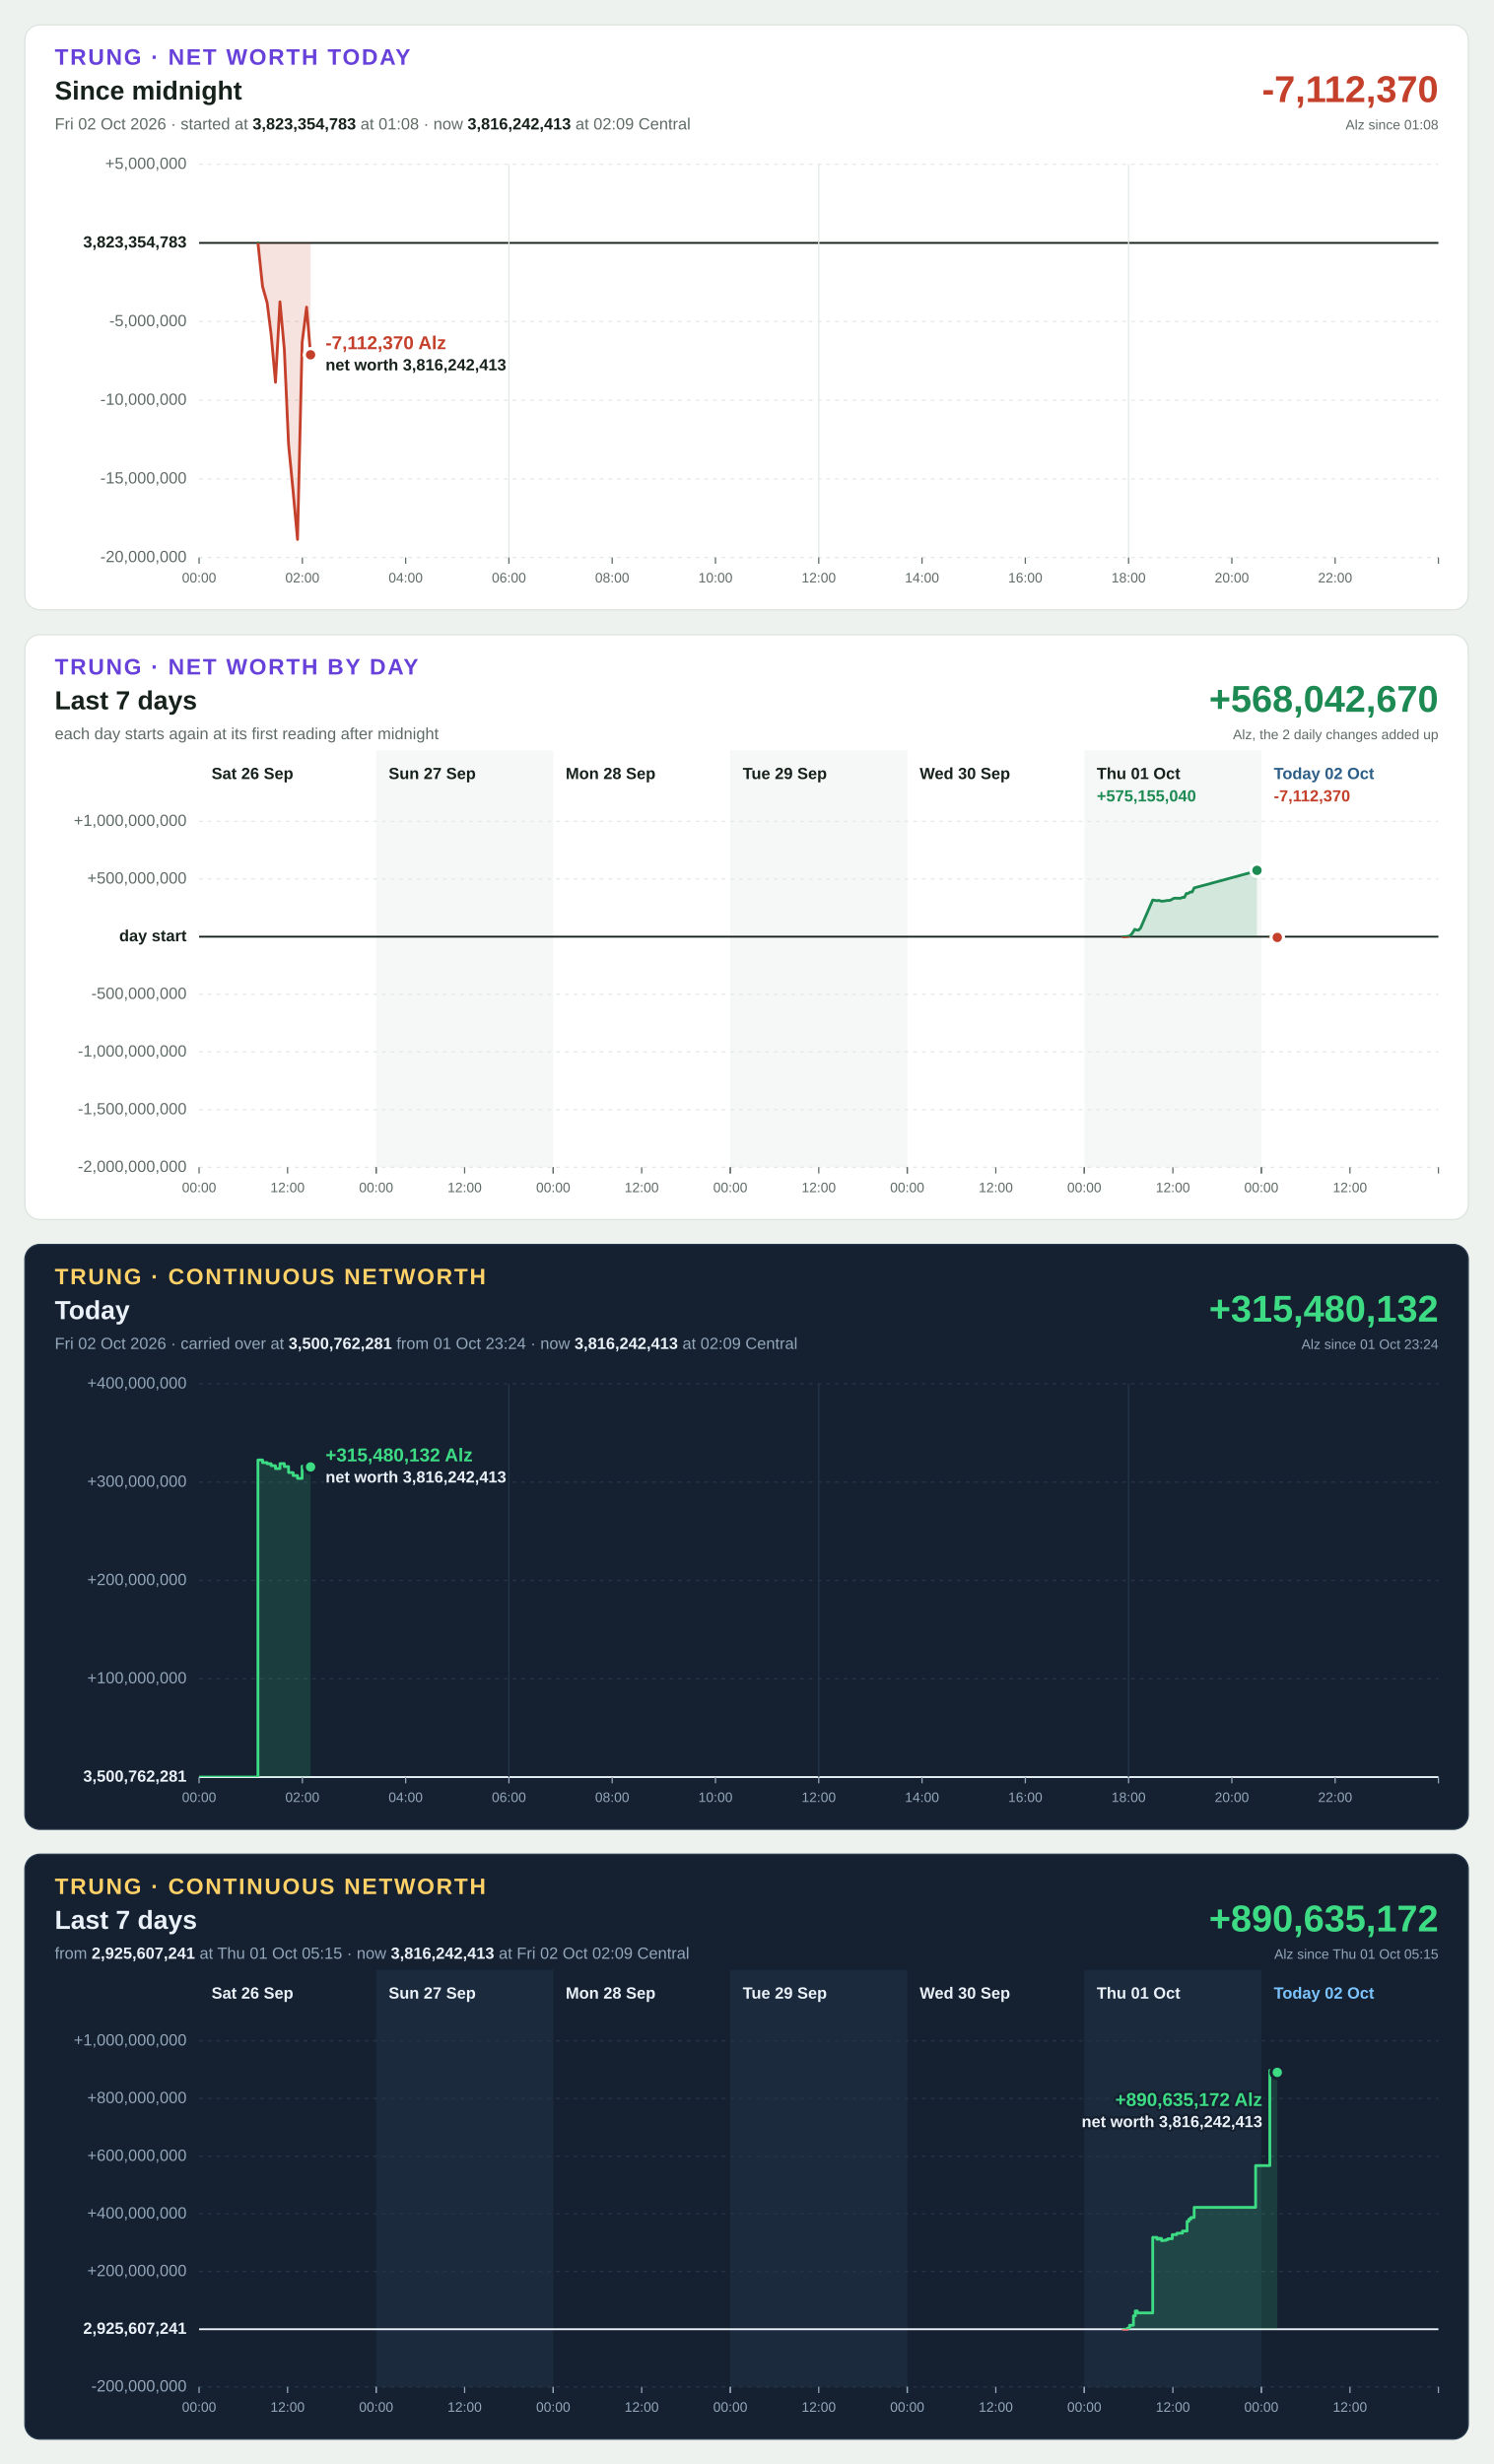
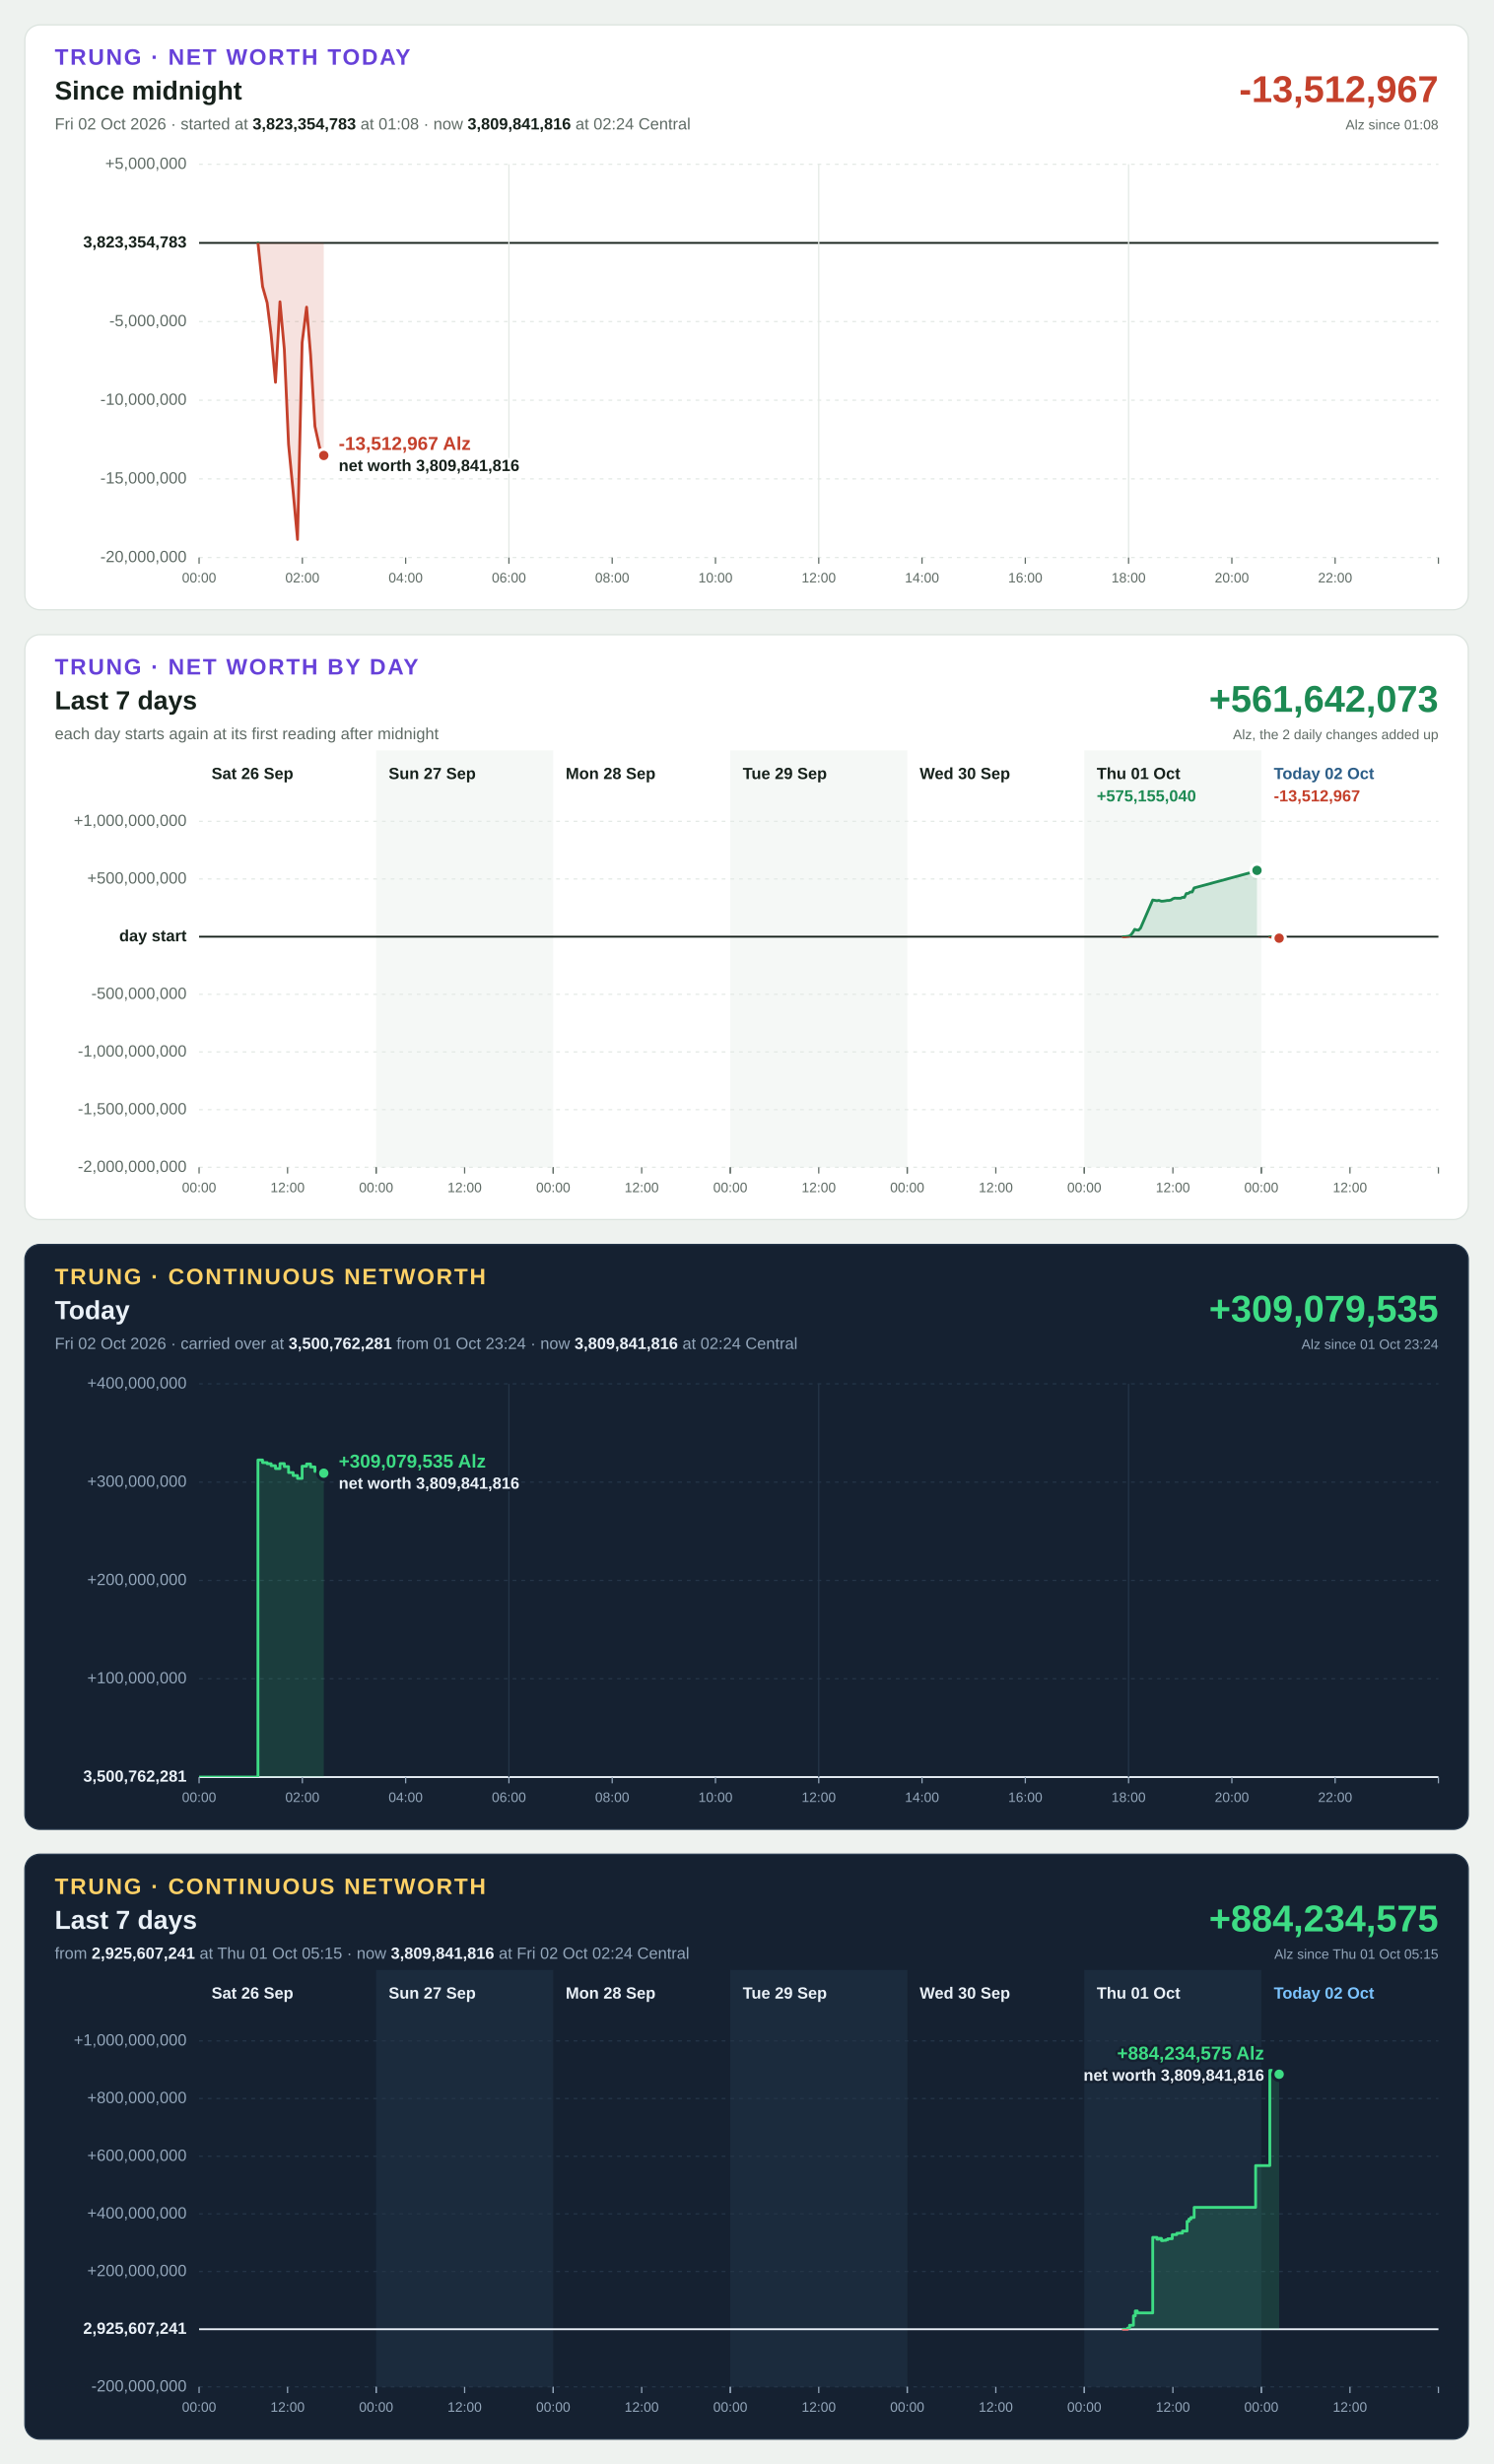
<svg xmlns="http://www.w3.org/2000/svg" width="1200" height="1980" viewBox="0 0 1200 1980" font-family="Segoe UI, Helvetica Neue, Arial, sans-serif" font-size="13" style="font-variant-numeric: tabular-nums">
  <rect width="1200" height="1980" fill="#eef2ef" />
  <g transform="translate(20,20)">
    <rect width="1160" height="470" rx="12" fill="#ffffff" stroke="#dbe3de" />
    <text x="24" y="32" font-size="18" font-weight="700" letter-spacing="1.4" fill="#6741d9">TRUNG · NET WORTH TODAY</text>
    <text x="24" y="60" font-size="21" font-weight="700" fill="#16211b">Since midnight</text>
-     <text x="24" y="84" fill="#5f6b65">Fri 02 Oct 2026 · started at <tspan font-weight="700" fill="#16211b">3,823,354,783</tspan> at 01:08 · now <tspan font-weight="700" fill="#16211b">3,816,242,413</tspan> at 02:09 Central</text>
-     <text x="1136" y="62" font-size="30" font-weight="700" text-anchor="end" fill="#c4402b">-7,112,370</text>
+     <text x="24" y="84" fill="#5f6b65">Fri 02 Oct 2026 · started at <tspan font-weight="700" fill="#16211b">3,823,354,783</tspan> at 01:08 · now <tspan font-weight="700" fill="#16211b">3,809,841,816</tspan> at 02:24 Central</text>
+     <text x="1136" y="62" font-size="30" font-weight="700" text-anchor="end" fill="#c4402b">-13,512,967</text>
    <text x="1136" y="84" font-size="11" text-anchor="end" fill="#5f6b65">Alz since 01:08</text>
    <line x1="140" x2="1136" y1="428.0" y2="428.0" stroke="#e3e9e5" stroke-width="1" stroke-dasharray="3 4" />
    <text x="130" y="428.0" text-anchor="end" dominant-baseline="middle" font-weight="400" fill="#5f6b65">-20,000,000</text>
    <line x1="140" x2="1136" y1="364.8" y2="364.8" stroke="#e3e9e5" stroke-width="1" stroke-dasharray="3 4" />
    <text x="130" y="364.8" text-anchor="end" dominant-baseline="middle" font-weight="400" fill="#5f6b65">-15,000,000</text>
    <line x1="140" x2="1136" y1="301.6" y2="301.6" stroke="#e3e9e5" stroke-width="1" stroke-dasharray="3 4" />
    <text x="130" y="301.6" text-anchor="end" dominant-baseline="middle" font-weight="400" fill="#5f6b65">-10,000,000</text>
    <line x1="140" x2="1136" y1="238.4" y2="238.4" stroke="#e3e9e5" stroke-width="1" stroke-dasharray="3 4" />
    <text x="130" y="238.4" text-anchor="end" dominant-baseline="middle" font-weight="400" fill="#5f6b65">-5,000,000</text>
    <line x1="140" x2="1136" y1="175.2" y2="175.2" stroke="#16211b" stroke-width="1.5" />
    <text x="130" y="175.2" text-anchor="end" dominant-baseline="middle" font-weight="700" fill="#16211b">3,823,354,783</text>
    <line x1="140" x2="1136" y1="112.0" y2="112.0" stroke="#e3e9e5" stroke-width="1" stroke-dasharray="3 4" />
    <text x="130" y="112.0" text-anchor="end" dominant-baseline="middle" font-weight="400" fill="#5f6b65">+5,000,000</text>
    <line x1="140.0" x2="140.0" y1="428" y2="433" stroke="#5f6b65" stroke-width="1" />
    <text x="140.0" y="448" font-size="11" text-anchor="middle" fill="#5f6b65">00:00</text>
    <line x1="223.0" x2="223.0" y1="428" y2="433" stroke="#5f6b65" stroke-width="1" />
    <text x="223.0" y="448" font-size="11" text-anchor="middle" fill="#5f6b65">02:00</text>
    <line x1="306.0" x2="306.0" y1="428" y2="433" stroke="#5f6b65" stroke-width="1" />
    <text x="306.0" y="448" font-size="11" text-anchor="middle" fill="#5f6b65">04:00</text>
    <line x1="389.0" x2="389.0" y1="112" y2="428" stroke="#e3e9e5" stroke-width="1" />
    <line x1="389.0" x2="389.0" y1="428" y2="433" stroke="#5f6b65" stroke-width="1" />
    <text x="389.0" y="448" font-size="11" text-anchor="middle" fill="#5f6b65">06:00</text>
    <line x1="472.0" x2="472.0" y1="428" y2="433" stroke="#5f6b65" stroke-width="1" />
    <text x="472.0" y="448" font-size="11" text-anchor="middle" fill="#5f6b65">08:00</text>
    <line x1="555.0" x2="555.0" y1="428" y2="433" stroke="#5f6b65" stroke-width="1" />
    <text x="555.0" y="448" font-size="11" text-anchor="middle" fill="#5f6b65">10:00</text>
    <line x1="638.0" x2="638.0" y1="112" y2="428" stroke="#e3e9e5" stroke-width="1" />
    <line x1="638.0" x2="638.0" y1="428" y2="433" stroke="#5f6b65" stroke-width="1" />
    <text x="638.0" y="448" font-size="11" text-anchor="middle" fill="#5f6b65">12:00</text>
    <line x1="721.0" x2="721.0" y1="428" y2="433" stroke="#5f6b65" stroke-width="1" />
    <text x="721.0" y="448" font-size="11" text-anchor="middle" fill="#5f6b65">14:00</text>
    <line x1="804.0" x2="804.0" y1="428" y2="433" stroke="#5f6b65" stroke-width="1" />
    <text x="804.0" y="448" font-size="11" text-anchor="middle" fill="#5f6b65">16:00</text>
    <line x1="887.0" x2="887.0" y1="112" y2="428" stroke="#e3e9e5" stroke-width="1" />
    <line x1="887.0" x2="887.0" y1="428" y2="433" stroke="#5f6b65" stroke-width="1" />
    <text x="887.0" y="448" font-size="11" text-anchor="middle" fill="#5f6b65">18:00</text>
    <line x1="970.0" x2="970.0" y1="428" y2="433" stroke="#5f6b65" stroke-width="1" />
    <text x="970.0" y="448" font-size="11" text-anchor="middle" fill="#5f6b65">20:00</text>
    <line x1="1053.0" x2="1053.0" y1="428" y2="433" stroke="#5f6b65" stroke-width="1" />
    <text x="1053.0" y="448" font-size="11" text-anchor="middle" fill="#5f6b65">22:00</text>
    <line x1="1136.0" x2="1136.0" y1="428" y2="433" stroke="#5f6b65" stroke-width="1" />
    <defs>
-       <path id="shape-today" d="M187.3 175.2L187.3 175.2L191.0 210.2L194.7 223.3L197.9 248.8L201.4 287.2L205.0 222.5L208.5 260.7L211.9 337.1L215.6 375.3L219.1 413.5L222.8 255.3L226.4 226.8L229.6 265.1L229.6 175.2Z" />
-       <path id="line-today" d="M187.3 175.2L191.0 210.2L194.7 223.3L197.9 248.8L201.4 287.2L205.0 222.5L208.5 260.7L211.9 337.1L215.6 375.3L219.1 413.5L222.8 255.3L226.4 226.8L229.6 265.1" />
+       <path id="shape-today" d="M187.3 175.2L187.3 175.2L191.0 210.2L194.7 223.3L197.9 248.8L201.4 287.2L205.0 222.5L208.5 260.7L211.9 337.1L215.6 375.3L219.1 413.5L222.8 255.3L226.4 226.8L229.6 265.1L233.1 322.6L236.8 339.4L240.2 346.0L240.2 175.2Z" />
+       <path id="line-today" d="M187.3 175.2L191.0 210.2L194.7 223.3L197.9 248.8L201.4 287.2L205.0 222.5L208.5 260.7L211.9 337.1L215.6 375.3L219.1 413.5L222.8 255.3L226.4 226.8L229.6 265.1L233.1 322.6L236.8 339.4L240.2 346.0" />
      <clipPath id="up-today">
        <rect x="140" y="112" width="996" height="63.2" />
      </clipPath>
      <clipPath id="down-today">
        <rect x="140" y="175.2" width="996" height="252.8" />
      </clipPath>
    </defs>
    <use href="#shape-today" fill="#1d8a53" fill-opacity="0.15" clip-path="url(#up-today)" />
    <use href="#line-today" fill="none" stroke="#1d8a53" stroke-width="2.25" stroke-linejoin="round" stroke-linecap="round" clip-path="url(#up-today)" />
    <use href="#shape-today" fill="#c4402b" fill-opacity="0.15" clip-path="url(#down-today)" />
    <use href="#line-today" fill="none" stroke="#c4402b" stroke-width="2.25" stroke-linejoin="round" stroke-linecap="round" clip-path="url(#down-today)" />
-     <circle cx="229.6" cy="265.1" r="5" fill="#c4402b" stroke="#ffffff" stroke-width="2.5" />
-     <text x="241.6" y="260.6" text-anchor="start" font-size="15" font-weight="700" fill="#c4402b" stroke="#ffffff" stroke-width="4" stroke-linejoin="round" paint-order="stroke">-7,112,370 Alz</text>
-     <text x="241.6" y="277.6" text-anchor="start" font-size="13" font-weight="600" fill="#16211b" stroke="#ffffff" stroke-width="4" stroke-linejoin="round" paint-order="stroke">net worth 3,816,242,413</text>
+     <circle cx="240.2" cy="346.0" r="5" fill="#c4402b" stroke="#ffffff" stroke-width="2.5" />
+     <text x="252.2" y="341.5" text-anchor="start" font-size="15" font-weight="700" fill="#c4402b" stroke="#ffffff" stroke-width="4" stroke-linejoin="round" paint-order="stroke">-13,512,967 Alz</text>
+     <text x="252.2" y="358.5" text-anchor="start" font-size="13" font-weight="600" fill="#16211b" stroke="#ffffff" stroke-width="4" stroke-linejoin="round" paint-order="stroke">net worth 3,809,841,816</text>
  </g>
  <g transform="translate(20,510)">
    <rect width="1160" height="470" rx="12" fill="#ffffff" stroke="#dbe3de" />
    <text x="24" y="32" font-size="18" font-weight="700" letter-spacing="1.4" fill="#6741d9">TRUNG · NET WORTH BY DAY</text>
    <text x="24" y="60" font-size="21" font-weight="700" fill="#16211b">Last 7 days</text>
    <text x="24" y="84" fill="#5f6b65">each day starts again at its first reading after midnight</text>
-     <text x="1136" y="62" font-size="30" font-weight="700" text-anchor="end" fill="#1d8a53">+568,042,670</text>
+     <text x="1136" y="62" font-size="30" font-weight="700" text-anchor="end" fill="#1d8a53">+561,642,073</text>
    <text x="1136" y="84" font-size="11" text-anchor="end" fill="#5f6b65">Alz, the 2 daily changes added up</text>
    <rect x="282.3" y="93" width="142.3" height="335" fill="#f5f8f6" />
    <rect x="566.9" y="93" width="142.3" height="335" fill="#f5f8f6" />
    <rect x="851.4" y="93" width="142.3" height="335" fill="#f5f8f6" />
    <line x1="140" x2="1136" y1="428.0" y2="428.0" stroke="#e3e9e5" stroke-width="1" stroke-dasharray="3 4" />
    <text x="130" y="428.0" text-anchor="end" dominant-baseline="middle" font-weight="400" fill="#5f6b65">-2,000,000,000</text>
    <line x1="140" x2="1136" y1="381.7" y2="381.7" stroke="#e3e9e5" stroke-width="1" stroke-dasharray="3 4" />
    <text x="130" y="381.7" text-anchor="end" dominant-baseline="middle" font-weight="400" fill="#5f6b65">-1,500,000,000</text>
    <line x1="140" x2="1136" y1="335.3" y2="335.3" stroke="#e3e9e5" stroke-width="1" stroke-dasharray="3 4" />
    <text x="130" y="335.3" text-anchor="end" dominant-baseline="middle" font-weight="400" fill="#5f6b65">-1,000,000,000</text>
    <line x1="140" x2="1136" y1="289.0" y2="289.0" stroke="#e3e9e5" stroke-width="1" stroke-dasharray="3 4" />
    <text x="130" y="289.0" text-anchor="end" dominant-baseline="middle" font-weight="400" fill="#5f6b65">-500,000,000</text>
    <line x1="140" x2="1136" y1="242.7" y2="242.7" stroke="#16211b" stroke-width="1.5" />
    <text x="130" y="242.7" text-anchor="end" dominant-baseline="middle" font-weight="700" fill="#16211b">day start</text>
    <line x1="140" x2="1136" y1="196.3" y2="196.3" stroke="#e3e9e5" stroke-width="1" stroke-dasharray="3 4" />
    <text x="130" y="196.3" text-anchor="end" dominant-baseline="middle" font-weight="400" fill="#5f6b65">+500,000,000</text>
    <line x1="140" x2="1136" y1="150.0" y2="150.0" stroke="#e3e9e5" stroke-width="1" stroke-dasharray="3 4" />
    <text x="130" y="150.0" text-anchor="end" dominant-baseline="middle" font-weight="400" fill="#5f6b65">+1,000,000,000</text>
    <text x="150.0" y="116" font-weight="700" fill="#16211b">Sat 26 Sep</text>
    <line x1="140.0" x2="140.0" y1="428" y2="433" stroke="#5f6b65" stroke-width="1" />
    <text x="140.0" y="448" font-size="11" text-anchor="middle" fill="#5f6b65">00:00</text>
    <line x1="211.1" x2="211.1" y1="428" y2="433" stroke="#5f6b65" stroke-width="1" />
    <text x="211.1" y="448" font-size="11" text-anchor="middle" fill="#5f6b65">12:00</text>
    <line x1="282.3" x2="282.3" y1="428" y2="433" stroke="#5f6b65" stroke-width="1" />
    <text x="292.3" y="116" font-weight="700" fill="#16211b">Sun 27 Sep</text>
    <line x1="282.3" x2="282.3" y1="428" y2="433" stroke="#5f6b65" stroke-width="1" />
    <text x="282.3" y="448" font-size="11" text-anchor="middle" fill="#5f6b65">00:00</text>
    <line x1="353.4" x2="353.4" y1="428" y2="433" stroke="#5f6b65" stroke-width="1" />
    <text x="353.4" y="448" font-size="11" text-anchor="middle" fill="#5f6b65">12:00</text>
    <line x1="424.6" x2="424.6" y1="428" y2="433" stroke="#5f6b65" stroke-width="1" />
    <text x="434.6" y="116" font-weight="700" fill="#16211b">Mon 28 Sep</text>
    <line x1="424.6" x2="424.6" y1="428" y2="433" stroke="#5f6b65" stroke-width="1" />
    <text x="424.6" y="448" font-size="11" text-anchor="middle" fill="#5f6b65">00:00</text>
    <line x1="495.7" x2="495.7" y1="428" y2="433" stroke="#5f6b65" stroke-width="1" />
    <text x="495.7" y="448" font-size="11" text-anchor="middle" fill="#5f6b65">12:00</text>
    <line x1="566.9" x2="566.9" y1="428" y2="433" stroke="#5f6b65" stroke-width="1" />
    <text x="576.9" y="116" font-weight="700" fill="#16211b">Tue 29 Sep</text>
    <line x1="566.9" x2="566.9" y1="428" y2="433" stroke="#5f6b65" stroke-width="1" />
    <text x="566.9" y="448" font-size="11" text-anchor="middle" fill="#5f6b65">00:00</text>
    <line x1="638.0" x2="638.0" y1="428" y2="433" stroke="#5f6b65" stroke-width="1" />
    <text x="638.0" y="448" font-size="11" text-anchor="middle" fill="#5f6b65">12:00</text>
    <line x1="709.1" x2="709.1" y1="428" y2="433" stroke="#5f6b65" stroke-width="1" />
    <text x="719.1" y="116" font-weight="700" fill="#16211b">Wed 30 Sep</text>
    <line x1="709.1" x2="709.1" y1="428" y2="433" stroke="#5f6b65" stroke-width="1" />
    <text x="709.1" y="448" font-size="11" text-anchor="middle" fill="#5f6b65">00:00</text>
    <line x1="780.3" x2="780.3" y1="428" y2="433" stroke="#5f6b65" stroke-width="1" />
    <text x="780.3" y="448" font-size="11" text-anchor="middle" fill="#5f6b65">12:00</text>
    <line x1="851.4" x2="851.4" y1="428" y2="433" stroke="#5f6b65" stroke-width="1" />
    <text x="861.4" y="116" font-weight="700" fill="#16211b">Thu 01 Oct</text>
    <line x1="851.4" x2="851.4" y1="428" y2="433" stroke="#5f6b65" stroke-width="1" />
    <text x="851.4" y="448" font-size="11" text-anchor="middle" fill="#5f6b65">00:00</text>
    <line x1="922.6" x2="922.6" y1="428" y2="433" stroke="#5f6b65" stroke-width="1" />
    <text x="922.6" y="448" font-size="11" text-anchor="middle" fill="#5f6b65">12:00</text>
    <line x1="993.7" x2="993.7" y1="428" y2="433" stroke="#5f6b65" stroke-width="1" />
    <text x="861.4" y="134" font-weight="700" fill="#1d8a53">+575,155,040</text>
    <defs>
      <path id="shape-day5" d="M882.6 242.7L882.6 242.7L884.2 242.7L885.7 242.5L887.3 242.3L888.8 241.4L890.4 239.3L891.9 236.8L893.5 237.3L895.0 237.4L896.6 235.8L906.4 213.2L909.8 213.8L911.3 213.5L913.4 214.2L914.9 214.1L916.4 213.9L918.0 213.6L919.5 213.6L921.1 213.2L922.6 212.2L924.1 211.7L925.7 211.8L927.2 211.8L928.8 211.8L930.3 211.1L931.9 211.1L933.4 208.0L935.0 207.9L936.5 206.8L938.1 206.8L939.7 203.5L989.1 190.1L990.2 189.4L990.2 242.7Z" />
      <path id="line-day5" d="M882.6 242.7L884.2 242.7L885.7 242.5L887.3 242.3L888.8 241.4L890.4 239.3L891.9 236.8L893.5 237.3L895.0 237.4L896.6 235.8L906.4 213.2L909.8 213.8L911.3 213.5L913.4 214.2L914.9 214.1L916.4 213.9L918.0 213.6L919.5 213.6L921.1 213.2L922.6 212.2L924.1 211.7L925.7 211.8L927.2 211.8L928.8 211.8L930.3 211.1L931.9 211.1L933.4 208.0L935.0 207.9L936.5 206.8L938.1 206.8L939.7 203.5L989.1 190.1L990.2 189.4" />
      <clipPath id="up-day5">
        <rect x="140" y="150" width="996" height="92.7" />
      </clipPath>
      <clipPath id="down-day5">
        <rect x="140" y="242.7" width="996" height="185.3" />
      </clipPath>
    </defs>
    <use href="#shape-day5" fill="#1d8a53" fill-opacity="0.15" clip-path="url(#up-day5)" />
    <use href="#line-day5" fill="none" stroke="#1d8a53" stroke-width="2.25" stroke-linejoin="round" stroke-linecap="round" clip-path="url(#up-day5)" />
    <use href="#shape-day5" fill="#c4402b" fill-opacity="0.15" clip-path="url(#down-day5)" />
    <use href="#line-day5" fill="none" stroke="#c4402b" stroke-width="2.25" stroke-linejoin="round" stroke-linecap="round" clip-path="url(#down-day5)" />
    <circle cx="990.2" cy="189.4" r="5" fill="#1d8a53" stroke="#ffffff" stroke-width="2.5" />
    <text x="1003.7" y="116" font-weight="700" fill="#2b5d87">Today 02 Oct</text>
    <line x1="993.7" x2="993.7" y1="428" y2="433" stroke="#5f6b65" stroke-width="1" />
    <text x="993.7" y="448" font-size="11" text-anchor="middle" fill="#5f6b65">00:00</text>
    <line x1="1064.9" x2="1064.9" y1="428" y2="433" stroke="#5f6b65" stroke-width="1" />
    <text x="1064.9" y="448" font-size="11" text-anchor="middle" fill="#5f6b65">12:00</text>
    <line x1="1136.0" x2="1136.0" y1="428" y2="433" stroke="#5f6b65" stroke-width="1" />
-     <text x="1003.7" y="134" font-weight="700" fill="#c4402b">-7,112,370</text>
-     <defs>
-       <path id="shape-day6" d="M1000.5 242.7L1000.5 242.7L1002.0 243.2L1003.5 243.3L1005.0 244.4L1006.5 243.3L1006.5 242.7Z" />
-       <path id="line-day6" d="M1000.5 242.7L1002.0 243.2L1003.5 243.3L1005.0 244.4L1006.5 243.3" />
+     <text x="1003.7" y="134" font-weight="700" fill="#c4402b">-13,512,967</text>
+     <defs>
+       <path id="shape-day6" d="M1000.5 242.7L1000.5 242.7L1002.0 243.2L1003.5 243.3L1005.0 244.4L1006.5 243.3L1008.0 243.9L1008.0 242.7Z" />
+       <path id="line-day6" d="M1000.5 242.7L1002.0 243.2L1003.5 243.3L1005.0 244.4L1006.5 243.3L1008.0 243.9" />
      <clipPath id="up-day6">
        <rect x="140" y="150" width="996" height="92.7" />
      </clipPath>
      <clipPath id="down-day6">
        <rect x="140" y="242.7" width="996" height="185.3" />
      </clipPath>
    </defs>
    <use href="#shape-day6" fill="#1d8a53" fill-opacity="0.15" clip-path="url(#up-day6)" />
    <use href="#line-day6" fill="none" stroke="#1d8a53" stroke-width="2.25" stroke-linejoin="round" stroke-linecap="round" clip-path="url(#up-day6)" />
    <use href="#shape-day6" fill="#c4402b" fill-opacity="0.15" clip-path="url(#down-day6)" />
    <use href="#line-day6" fill="none" stroke="#c4402b" stroke-width="2.25" stroke-linejoin="round" stroke-linecap="round" clip-path="url(#down-day6)" />
-     <circle cx="1006.5" cy="243.3" r="5" fill="#c4402b" stroke="#ffffff" stroke-width="2.5" />
+     <circle cx="1008.0" cy="243.9" r="5" fill="#c4402b" stroke="#ffffff" stroke-width="2.5" />
  </g>
  <g transform="translate(20,1000)">
    <rect width="1160" height="470" rx="12" fill="#152131" stroke="#24364a" />
    <text x="24" y="32" font-size="18" font-weight="700" letter-spacing="1.4" fill="#ffd166">TRUNG · CONTINUOUS NETWORTH</text>
    <text x="24" y="60" font-size="21" font-weight="700" fill="#eaf1f8">Today</text>
-     <text x="24" y="84" fill="#93a6ba">Fri 02 Oct 2026 · carried over at <tspan font-weight="700" fill="#eaf1f8">3,500,762,281</tspan> from 01 Oct 23:24 · now <tspan font-weight="700" fill="#eaf1f8">3,816,242,413</tspan> at 02:09 Central</text>
-     <text x="1136" y="62" font-size="30" font-weight="700" text-anchor="end" fill="#3ddc84">+315,480,132</text>
+     <text x="24" y="84" fill="#93a6ba">Fri 02 Oct 2026 · carried over at <tspan font-weight="700" fill="#eaf1f8">3,500,762,281</tspan> from 01 Oct 23:24 · now <tspan font-weight="700" fill="#eaf1f8">3,809,841,816</tspan> at 02:24 Central</text>
+     <text x="1136" y="62" font-size="30" font-weight="700" text-anchor="end" fill="#3ddc84">+309,079,535</text>
    <text x="1136" y="84" font-size="11" text-anchor="end" fill="#93a6ba">Alz since 01 Oct 23:24</text>
    <line x1="140" x2="1136" y1="428.0" y2="428.0" stroke="#eaf1f8" stroke-width="1.5" />
    <text x="130" y="428.0" text-anchor="end" dominant-baseline="middle" font-weight="700" fill="#eaf1f8">3,500,762,281</text>
    <line x1="140" x2="1136" y1="349.0" y2="349.0" stroke="#243548" stroke-width="1" stroke-dasharray="3 4" />
    <text x="130" y="349.0" text-anchor="end" dominant-baseline="middle" font-weight="400" fill="#93a6ba">+100,000,000</text>
    <line x1="140" x2="1136" y1="270.0" y2="270.0" stroke="#243548" stroke-width="1" stroke-dasharray="3 4" />
    <text x="130" y="270.0" text-anchor="end" dominant-baseline="middle" font-weight="400" fill="#93a6ba">+200,000,000</text>
    <line x1="140" x2="1136" y1="191.0" y2="191.0" stroke="#243548" stroke-width="1" stroke-dasharray="3 4" />
    <text x="130" y="191.0" text-anchor="end" dominant-baseline="middle" font-weight="400" fill="#93a6ba">+300,000,000</text>
    <line x1="140" x2="1136" y1="112.0" y2="112.0" stroke="#243548" stroke-width="1" stroke-dasharray="3 4" />
    <text x="130" y="112.0" text-anchor="end" dominant-baseline="middle" font-weight="400" fill="#93a6ba">+400,000,000</text>
    <line x1="140.0" x2="140.0" y1="428" y2="433" stroke="#93a6ba" stroke-width="1" />
    <text x="140.0" y="448" font-size="11" text-anchor="middle" fill="#93a6ba">00:00</text>
    <line x1="223.0" x2="223.0" y1="428" y2="433" stroke="#93a6ba" stroke-width="1" />
    <text x="223.0" y="448" font-size="11" text-anchor="middle" fill="#93a6ba">02:00</text>
    <line x1="306.0" x2="306.0" y1="428" y2="433" stroke="#93a6ba" stroke-width="1" />
    <text x="306.0" y="448" font-size="11" text-anchor="middle" fill="#93a6ba">04:00</text>
    <line x1="389.0" x2="389.0" y1="112" y2="428" stroke="#243548" stroke-width="1" />
    <line x1="389.0" x2="389.0" y1="428" y2="433" stroke="#93a6ba" stroke-width="1" />
    <text x="389.0" y="448" font-size="11" text-anchor="middle" fill="#93a6ba">06:00</text>
    <line x1="472.0" x2="472.0" y1="428" y2="433" stroke="#93a6ba" stroke-width="1" />
    <text x="472.0" y="448" font-size="11" text-anchor="middle" fill="#93a6ba">08:00</text>
    <line x1="555.0" x2="555.0" y1="428" y2="433" stroke="#93a6ba" stroke-width="1" />
    <text x="555.0" y="448" font-size="11" text-anchor="middle" fill="#93a6ba">10:00</text>
    <line x1="638.0" x2="638.0" y1="112" y2="428" stroke="#243548" stroke-width="1" />
    <line x1="638.0" x2="638.0" y1="428" y2="433" stroke="#93a6ba" stroke-width="1" />
    <text x="638.0" y="448" font-size="11" text-anchor="middle" fill="#93a6ba">12:00</text>
    <line x1="721.0" x2="721.0" y1="428" y2="433" stroke="#93a6ba" stroke-width="1" />
    <text x="721.0" y="448" font-size="11" text-anchor="middle" fill="#93a6ba">14:00</text>
    <line x1="804.0" x2="804.0" y1="428" y2="433" stroke="#93a6ba" stroke-width="1" />
    <text x="804.0" y="448" font-size="11" text-anchor="middle" fill="#93a6ba">16:00</text>
    <line x1="887.0" x2="887.0" y1="112" y2="428" stroke="#243548" stroke-width="1" />
    <line x1="887.0" x2="887.0" y1="428" y2="433" stroke="#93a6ba" stroke-width="1" />
    <text x="887.0" y="448" font-size="11" text-anchor="middle" fill="#93a6ba">18:00</text>
    <line x1="970.0" x2="970.0" y1="428" y2="433" stroke="#93a6ba" stroke-width="1" />
    <text x="970.0" y="448" font-size="11" text-anchor="middle" fill="#93a6ba">20:00</text>
    <line x1="1053.0" x2="1053.0" y1="428" y2="433" stroke="#93a6ba" stroke-width="1" />
    <text x="1053.0" y="448" font-size="11" text-anchor="middle" fill="#93a6ba">22:00</text>
    <line x1="1136.0" x2="1136.0" y1="428" y2="433" stroke="#93a6ba" stroke-width="1" />
    <defs>
-       <path id="shape-flow-today" d="M140.0 428.0L140.0 428.0L187.3 428.0L187.3 173.2L191.0 173.2L191.0 175.3L194.7 175.3L194.7 176.2L197.9 176.2L197.9 177.8L201.4 177.8L201.4 180.1L205.0 180.1L205.0 176.1L208.5 176.1L208.5 178.5L211.9 178.5L211.9 183.3L215.6 183.3L215.6 185.7L219.1 185.7L219.1 188.0L222.8 188.0L222.8 178.2L226.4 178.2L226.4 176.4L229.6 176.4L229.6 178.8L229.6 428.0Z" />
-       <path id="line-flow-today" d="M140.0 428.0L187.3 428.0L187.3 173.2L191.0 173.2L191.0 175.3L194.7 175.3L194.7 176.2L197.9 176.2L197.9 177.8L201.4 177.8L201.4 180.1L205.0 180.1L205.0 176.1L208.5 176.1L208.5 178.5L211.9 178.5L211.9 183.3L215.6 183.3L215.6 185.7L219.1 185.7L219.1 188.0L222.8 188.0L222.8 178.2L226.4 178.2L226.4 176.4L229.6 176.4L229.6 178.8" />
+       <path id="shape-flow-today" d="M140.0 428.0L140.0 428.0L187.3 428.0L187.3 173.2L191.0 173.2L191.0 175.3L194.7 175.3L194.7 176.2L197.9 176.2L197.9 177.8L201.4 177.8L201.4 180.1L205.0 180.1L205.0 176.1L208.5 176.1L208.5 178.5L211.9 178.5L211.9 183.3L215.6 183.3L215.6 185.7L219.1 185.7L219.1 188.0L222.8 188.0L222.8 178.2L226.4 178.2L226.4 176.4L229.6 176.4L229.6 178.8L233.1 178.8L233.1 182.4L236.8 182.4L236.8 183.4L240.2 183.4L240.2 183.8L240.2 428.0Z" />
+       <path id="line-flow-today" d="M140.0 428.0L187.3 428.0L187.3 173.2L191.0 173.2L191.0 175.3L194.7 175.3L194.7 176.2L197.9 176.2L197.9 177.8L201.4 177.8L201.4 180.1L205.0 180.1L205.0 176.1L208.5 176.1L208.5 178.5L211.9 178.5L211.9 183.3L215.6 183.3L215.6 185.7L219.1 185.7L219.1 188.0L222.8 188.0L222.8 178.2L226.4 178.2L226.4 176.4L229.6 176.4L229.6 178.8L233.1 178.8L233.1 182.4L236.8 182.4L236.8 183.4L240.2 183.4L240.2 183.8" />
      <clipPath id="up-flow-today">
        <rect x="140" y="112" width="996" height="316.0" />
      </clipPath>
      <clipPath id="down-flow-today">
        <rect x="140" y="428.0" width="996" height="0.0" />
      </clipPath>
    </defs>
    <use href="#shape-flow-today" fill="#3ddc84" fill-opacity="0.15" clip-path="url(#up-flow-today)" />
    <use href="#line-flow-today" fill="none" stroke="#3ddc84" stroke-width="2.25" stroke-linejoin="round" stroke-linecap="round" clip-path="url(#up-flow-today)" />
    <use href="#shape-flow-today" fill="#ff6b6b" fill-opacity="0.15" clip-path="url(#down-flow-today)" />
    <use href="#line-flow-today" fill="none" stroke="#ff6b6b" stroke-width="2.25" stroke-linejoin="round" stroke-linecap="round" clip-path="url(#down-flow-today)" />
-     <circle cx="229.6" cy="178.8" r="5" fill="#3ddc84" stroke="#152131" stroke-width="2.5" />
-     <text x="241.6" y="174.3" text-anchor="start" font-size="15" font-weight="700" fill="#3ddc84" stroke="#152131" stroke-width="4" stroke-linejoin="round" paint-order="stroke">+315,480,132 Alz</text>
-     <text x="241.6" y="191.3" text-anchor="start" font-size="13" font-weight="600" fill="#eaf1f8" stroke="#152131" stroke-width="4" stroke-linejoin="round" paint-order="stroke">net worth 3,816,242,413</text>
+     <circle cx="240.2" cy="183.8" r="5" fill="#3ddc84" stroke="#152131" stroke-width="2.5" />
+     <text x="252.2" y="179.3" text-anchor="start" font-size="15" font-weight="700" fill="#3ddc84" stroke="#152131" stroke-width="4" stroke-linejoin="round" paint-order="stroke">+309,079,535 Alz</text>
+     <text x="252.2" y="196.3" text-anchor="start" font-size="13" font-weight="600" fill="#eaf1f8" stroke="#152131" stroke-width="4" stroke-linejoin="round" paint-order="stroke">net worth 3,809,841,816</text>
  </g>
  <g transform="translate(20,1490)">
    <rect width="1160" height="470" rx="12" fill="#152131" stroke="#24364a" />
    <text x="24" y="32" font-size="18" font-weight="700" letter-spacing="1.4" fill="#ffd166">TRUNG · CONTINUOUS NETWORTH</text>
    <text x="24" y="60" font-size="21" font-weight="700" fill="#eaf1f8">Last 7 days</text>
-     <text x="24" y="84" fill="#93a6ba">from <tspan font-weight="700" fill="#eaf1f8">2,925,607,241</tspan> at Thu 01 Oct 05:15 · now <tspan font-weight="700" fill="#eaf1f8">3,816,242,413</tspan> at Fri 02 Oct 02:09 Central</text>
-     <text x="1136" y="62" font-size="30" font-weight="700" text-anchor="end" fill="#3ddc84">+890,635,172</text>
+     <text x="24" y="84" fill="#93a6ba">from <tspan font-weight="700" fill="#eaf1f8">2,925,607,241</tspan> at Thu 01 Oct 05:15 · now <tspan font-weight="700" fill="#eaf1f8">3,809,841,816</tspan> at Fri 02 Oct 02:24 Central</text>
+     <text x="1136" y="62" font-size="30" font-weight="700" text-anchor="end" fill="#3ddc84">+884,234,575</text>
    <text x="1136" y="84" font-size="11" text-anchor="end" fill="#93a6ba">Alz since Thu 01 Oct 05:15</text>
    <rect x="282.3" y="93" width="142.3" height="335" fill="#1b2b3d" />
    <rect x="566.9" y="93" width="142.3" height="335" fill="#1b2b3d" />
    <rect x="851.4" y="93" width="142.3" height="335" fill="#1b2b3d" />
    <line x1="140" x2="1136" y1="428.0" y2="428.0" stroke="#243548" stroke-width="1" stroke-dasharray="3 4" />
    <text x="130" y="428.0" text-anchor="end" dominant-baseline="middle" font-weight="400" fill="#93a6ba">-200,000,000</text>
    <line x1="140" x2="1136" y1="381.7" y2="381.7" stroke="#eaf1f8" stroke-width="1.5" />
    <text x="130" y="381.7" text-anchor="end" dominant-baseline="middle" font-weight="700" fill="#eaf1f8">2,925,607,241</text>
    <line x1="140" x2="1136" y1="335.3" y2="335.3" stroke="#243548" stroke-width="1" stroke-dasharray="3 4" />
    <text x="130" y="335.3" text-anchor="end" dominant-baseline="middle" font-weight="400" fill="#93a6ba">+200,000,000</text>
    <line x1="140" x2="1136" y1="289.0" y2="289.0" stroke="#243548" stroke-width="1" stroke-dasharray="3 4" />
    <text x="130" y="289.0" text-anchor="end" dominant-baseline="middle" font-weight="400" fill="#93a6ba">+400,000,000</text>
    <line x1="140" x2="1136" y1="242.7" y2="242.7" stroke="#243548" stroke-width="1" stroke-dasharray="3 4" />
    <text x="130" y="242.7" text-anchor="end" dominant-baseline="middle" font-weight="400" fill="#93a6ba">+600,000,000</text>
    <line x1="140" x2="1136" y1="196.3" y2="196.3" stroke="#243548" stroke-width="1" stroke-dasharray="3 4" />
    <text x="130" y="196.3" text-anchor="end" dominant-baseline="middle" font-weight="400" fill="#93a6ba">+800,000,000</text>
    <line x1="140" x2="1136" y1="150.0" y2="150.0" stroke="#243548" stroke-width="1" stroke-dasharray="3 4" />
    <text x="130" y="150.0" text-anchor="end" dominant-baseline="middle" font-weight="400" fill="#93a6ba">+1,000,000,000</text>
    <text x="150.0" y="116" font-weight="700" fill="#eaf1f8">Sat 26 Sep</text>
    <line x1="140.0" x2="140.0" y1="428" y2="433" stroke="#93a6ba" stroke-width="1" />
    <text x="140.0" y="448" font-size="11" text-anchor="middle" fill="#93a6ba">00:00</text>
    <line x1="211.1" x2="211.1" y1="428" y2="433" stroke="#93a6ba" stroke-width="1" />
    <text x="211.1" y="448" font-size="11" text-anchor="middle" fill="#93a6ba">12:00</text>
    <line x1="282.3" x2="282.3" y1="428" y2="433" stroke="#93a6ba" stroke-width="1" />
    <text x="292.3" y="116" font-weight="700" fill="#eaf1f8">Sun 27 Sep</text>
    <line x1="282.3" x2="282.3" y1="428" y2="433" stroke="#93a6ba" stroke-width="1" />
    <text x="282.3" y="448" font-size="11" text-anchor="middle" fill="#93a6ba">00:00</text>
    <line x1="353.4" x2="353.4" y1="428" y2="433" stroke="#93a6ba" stroke-width="1" />
    <text x="353.4" y="448" font-size="11" text-anchor="middle" fill="#93a6ba">12:00</text>
    <line x1="424.6" x2="424.6" y1="428" y2="433" stroke="#93a6ba" stroke-width="1" />
    <text x="434.6" y="116" font-weight="700" fill="#eaf1f8">Mon 28 Sep</text>
    <line x1="424.6" x2="424.6" y1="428" y2="433" stroke="#93a6ba" stroke-width="1" />
    <text x="424.6" y="448" font-size="11" text-anchor="middle" fill="#93a6ba">00:00</text>
    <line x1="495.7" x2="495.7" y1="428" y2="433" stroke="#93a6ba" stroke-width="1" />
    <text x="495.7" y="448" font-size="11" text-anchor="middle" fill="#93a6ba">12:00</text>
    <line x1="566.9" x2="566.9" y1="428" y2="433" stroke="#93a6ba" stroke-width="1" />
    <text x="576.9" y="116" font-weight="700" fill="#eaf1f8">Tue 29 Sep</text>
    <line x1="566.9" x2="566.9" y1="428" y2="433" stroke="#93a6ba" stroke-width="1" />
    <text x="566.9" y="448" font-size="11" text-anchor="middle" fill="#93a6ba">00:00</text>
    <line x1="638.0" x2="638.0" y1="428" y2="433" stroke="#93a6ba" stroke-width="1" />
    <text x="638.0" y="448" font-size="11" text-anchor="middle" fill="#93a6ba">12:00</text>
    <line x1="709.1" x2="709.1" y1="428" y2="433" stroke="#93a6ba" stroke-width="1" />
    <text x="719.1" y="116" font-weight="700" fill="#eaf1f8">Wed 30 Sep</text>
    <line x1="709.1" x2="709.1" y1="428" y2="433" stroke="#93a6ba" stroke-width="1" />
    <text x="709.1" y="448" font-size="11" text-anchor="middle" fill="#93a6ba">00:00</text>
    <line x1="780.3" x2="780.3" y1="428" y2="433" stroke="#93a6ba" stroke-width="1" />
    <text x="780.3" y="448" font-size="11" text-anchor="middle" fill="#93a6ba">12:00</text>
    <line x1="851.4" x2="851.4" y1="428" y2="433" stroke="#93a6ba" stroke-width="1" />
    <text x="861.4" y="116" font-weight="700" fill="#eaf1f8">Thu 01 Oct</text>
    <line x1="851.4" x2="851.4" y1="428" y2="433" stroke="#93a6ba" stroke-width="1" />
    <text x="851.4" y="448" font-size="11" text-anchor="middle" fill="#93a6ba">00:00</text>
    <line x1="922.6" x2="922.6" y1="428" y2="433" stroke="#93a6ba" stroke-width="1" />
    <text x="922.6" y="448" font-size="11" text-anchor="middle" fill="#93a6ba">12:00</text>
    <line x1="993.7" x2="993.7" y1="428" y2="433" stroke="#93a6ba" stroke-width="1" />
    <text x="1003.7" y="116" font-weight="700" fill="#7cc4ff">Today 02 Oct</text>
    <line x1="993.7" x2="993.7" y1="428" y2="433" stroke="#93a6ba" stroke-width="1" />
    <text x="993.7" y="448" font-size="11" text-anchor="middle" fill="#93a6ba">00:00</text>
    <line x1="1064.9" x2="1064.9" y1="428" y2="433" stroke="#93a6ba" stroke-width="1" />
    <text x="1064.9" y="448" font-size="11" text-anchor="middle" fill="#93a6ba">12:00</text>
    <line x1="1136.0" x2="1136.0" y1="428" y2="433" stroke="#93a6ba" stroke-width="1" />
    <defs>
-       <path id="shape-flow-week" d="M882.6 381.7L882.6 381.7L884.2 381.7L884.2 381.7L886.2 381.7L886.2 380.8L887.8 380.8L887.8 378.5L889.3 378.5L889.3 378.5L890.9 378.5L890.9 370.9L892.4 370.9L892.4 367.0L894.0 367.0L894.0 368.6L906.4 368.6L906.4 307.9L909.8 307.9L909.8 309.4L911.3 309.4L911.3 308.7L913.4 308.7L913.4 310.5L914.9 310.5L914.9 310.3L917.0 310.3L917.0 309.8L918.5 309.8L918.5 309.0L920.0 309.0L920.0 309.0L922.1 309.0L922.1 305.7L923.6 305.7L923.6 305.7L925.7 305.7L925.7 304.6L927.2 304.6L927.2 304.5L928.8 304.5L928.8 304.5L930.3 304.5L930.3 302.8L931.9 302.8L931.9 302.8L934.0 302.8L934.0 295.0L935.5 295.0L935.5 293.2L937.1 293.2L937.1 291.9L939.7 291.9L939.7 283.8L989.1 283.8L989.1 250.2L1000.5 250.2L1000.5 173.7L1002.0 173.7L1002.0 175.0L1003.5 175.0L1003.5 175.3L1005.0 175.3L1005.0 178.1L1006.5 178.1L1006.5 175.3L1006.5 381.7Z" />
-       <path id="line-flow-week" d="M882.6 381.7L884.2 381.7L884.2 381.7L886.2 381.7L886.2 380.8L887.8 380.8L887.8 378.5L889.3 378.5L889.3 378.5L890.9 378.5L890.9 370.9L892.4 370.9L892.4 367.0L894.0 367.0L894.0 368.6L906.4 368.6L906.4 307.9L909.8 307.9L909.8 309.4L911.3 309.4L911.3 308.7L913.4 308.7L913.4 310.5L914.9 310.5L914.9 310.3L917.0 310.3L917.0 309.8L918.5 309.8L918.5 309.0L920.0 309.0L920.0 309.0L922.1 309.0L922.1 305.7L923.6 305.7L923.6 305.7L925.7 305.7L925.7 304.6L927.2 304.6L927.2 304.5L928.8 304.5L928.8 304.5L930.3 304.5L930.3 302.8L931.9 302.8L931.9 302.8L934.0 302.8L934.0 295.0L935.5 295.0L935.5 293.2L937.1 293.2L937.1 291.9L939.7 291.9L939.7 283.8L989.1 283.8L989.1 250.2L1000.5 250.2L1000.5 173.7L1002.0 173.7L1002.0 175.0L1003.5 175.0L1003.5 175.3L1005.0 175.3L1005.0 178.1L1006.5 178.1L1006.5 175.3" />
+       <path id="shape-flow-week" d="M882.6 381.7L882.6 381.7L884.2 381.7L884.2 381.7L886.2 381.7L886.2 380.8L887.8 380.8L887.8 378.5L889.3 378.5L889.3 378.5L890.9 378.5L890.9 370.9L892.4 370.9L892.4 367.0L894.0 367.0L894.0 368.6L906.4 368.6L906.4 307.9L909.8 307.9L909.8 309.4L911.3 309.4L911.3 308.7L913.4 308.7L913.4 310.5L914.9 310.5L914.9 310.3L917.0 310.3L917.0 309.8L918.5 309.8L918.5 309.0L920.0 309.0L920.0 309.0L922.1 309.0L922.1 305.7L923.6 305.7L923.6 305.7L925.7 305.7L925.7 304.6L927.2 304.6L927.2 304.5L928.8 304.5L928.8 304.5L930.3 304.5L930.3 302.8L931.9 302.8L931.9 302.8L934.0 302.8L934.0 295.0L935.5 295.0L935.5 293.2L937.1 293.2L937.1 291.9L939.7 291.9L939.7 283.8L989.1 283.8L989.1 250.2L1000.5 250.2L1000.5 173.7L1002.0 173.7L1002.0 175.0L1003.5 175.0L1003.5 175.3L1005.0 175.3L1005.0 178.1L1006.5 178.1L1006.5 175.3L1008.0 175.3L1008.0 176.8L1008.0 381.7Z" />
+       <path id="line-flow-week" d="M882.6 381.7L884.2 381.7L884.2 381.7L886.2 381.7L886.2 380.8L887.8 380.8L887.8 378.5L889.3 378.5L889.3 378.5L890.9 378.5L890.9 370.9L892.4 370.9L892.4 367.0L894.0 367.0L894.0 368.6L906.4 368.6L906.4 307.9L909.8 307.9L909.8 309.4L911.3 309.4L911.3 308.7L913.4 308.7L913.4 310.5L914.9 310.5L914.9 310.3L917.0 310.3L917.0 309.8L918.5 309.8L918.5 309.0L920.0 309.0L920.0 309.0L922.1 309.0L922.1 305.7L923.6 305.7L923.6 305.7L925.7 305.7L925.7 304.6L927.2 304.6L927.2 304.5L928.8 304.5L928.8 304.5L930.3 304.5L930.3 302.8L931.9 302.8L931.9 302.8L934.0 302.8L934.0 295.0L935.5 295.0L935.5 293.2L937.1 293.2L937.1 291.9L939.7 291.9L939.7 283.8L989.1 283.8L989.1 250.2L1000.5 250.2L1000.5 173.7L1002.0 173.7L1002.0 175.0L1003.5 175.0L1003.5 175.3L1005.0 175.3L1005.0 178.1L1006.5 178.1L1006.5 175.3L1008.0 175.3L1008.0 176.8" />
      <clipPath id="up-flow-week">
        <rect x="140" y="150" width="996" height="231.7" />
      </clipPath>
      <clipPath id="down-flow-week">
        <rect x="140" y="381.7" width="996" height="46.3" />
      </clipPath>
    </defs>
    <use href="#shape-flow-week" fill="#3ddc84" fill-opacity="0.15" clip-path="url(#up-flow-week)" />
    <use href="#line-flow-week" fill="none" stroke="#3ddc84" stroke-width="2.25" stroke-linejoin="round" stroke-linecap="round" clip-path="url(#up-flow-week)" />
    <use href="#shape-flow-week" fill="#ff6b6b" fill-opacity="0.15" clip-path="url(#down-flow-week)" />
    <use href="#line-flow-week" fill="none" stroke="#ff6b6b" stroke-width="2.25" stroke-linejoin="round" stroke-linecap="round" clip-path="url(#down-flow-week)" />
-     <circle cx="1006.5" cy="175.3" r="5" fill="#3ddc84" stroke="#152131" stroke-width="2.5" />
-     <text x="994.5" y="202.3" text-anchor="end" font-size="15" font-weight="700" fill="#3ddc84" stroke="#152131" stroke-width="4" stroke-linejoin="round" paint-order="stroke">+890,635,172 Alz</text>
-     <text x="994.5" y="219.3" text-anchor="end" font-size="13" font-weight="600" fill="#eaf1f8" stroke="#152131" stroke-width="4" stroke-linejoin="round" paint-order="stroke">net worth 3,816,242,413</text>
+     <circle cx="1008.0" cy="176.8" r="5" fill="#3ddc84" stroke="#152131" stroke-width="2.5" />
+     <text x="996.0" y="165.0" text-anchor="end" font-size="15" font-weight="700" fill="#3ddc84" stroke="#152131" stroke-width="4" stroke-linejoin="round" paint-order="stroke">+884,234,575 Alz</text>
+     <text x="996.0" y="182.0" text-anchor="end" font-size="13" font-weight="600" fill="#eaf1f8" stroke="#152131" stroke-width="4" stroke-linejoin="round" paint-order="stroke">net worth 3,809,841,816</text>
  </g>
</svg>
